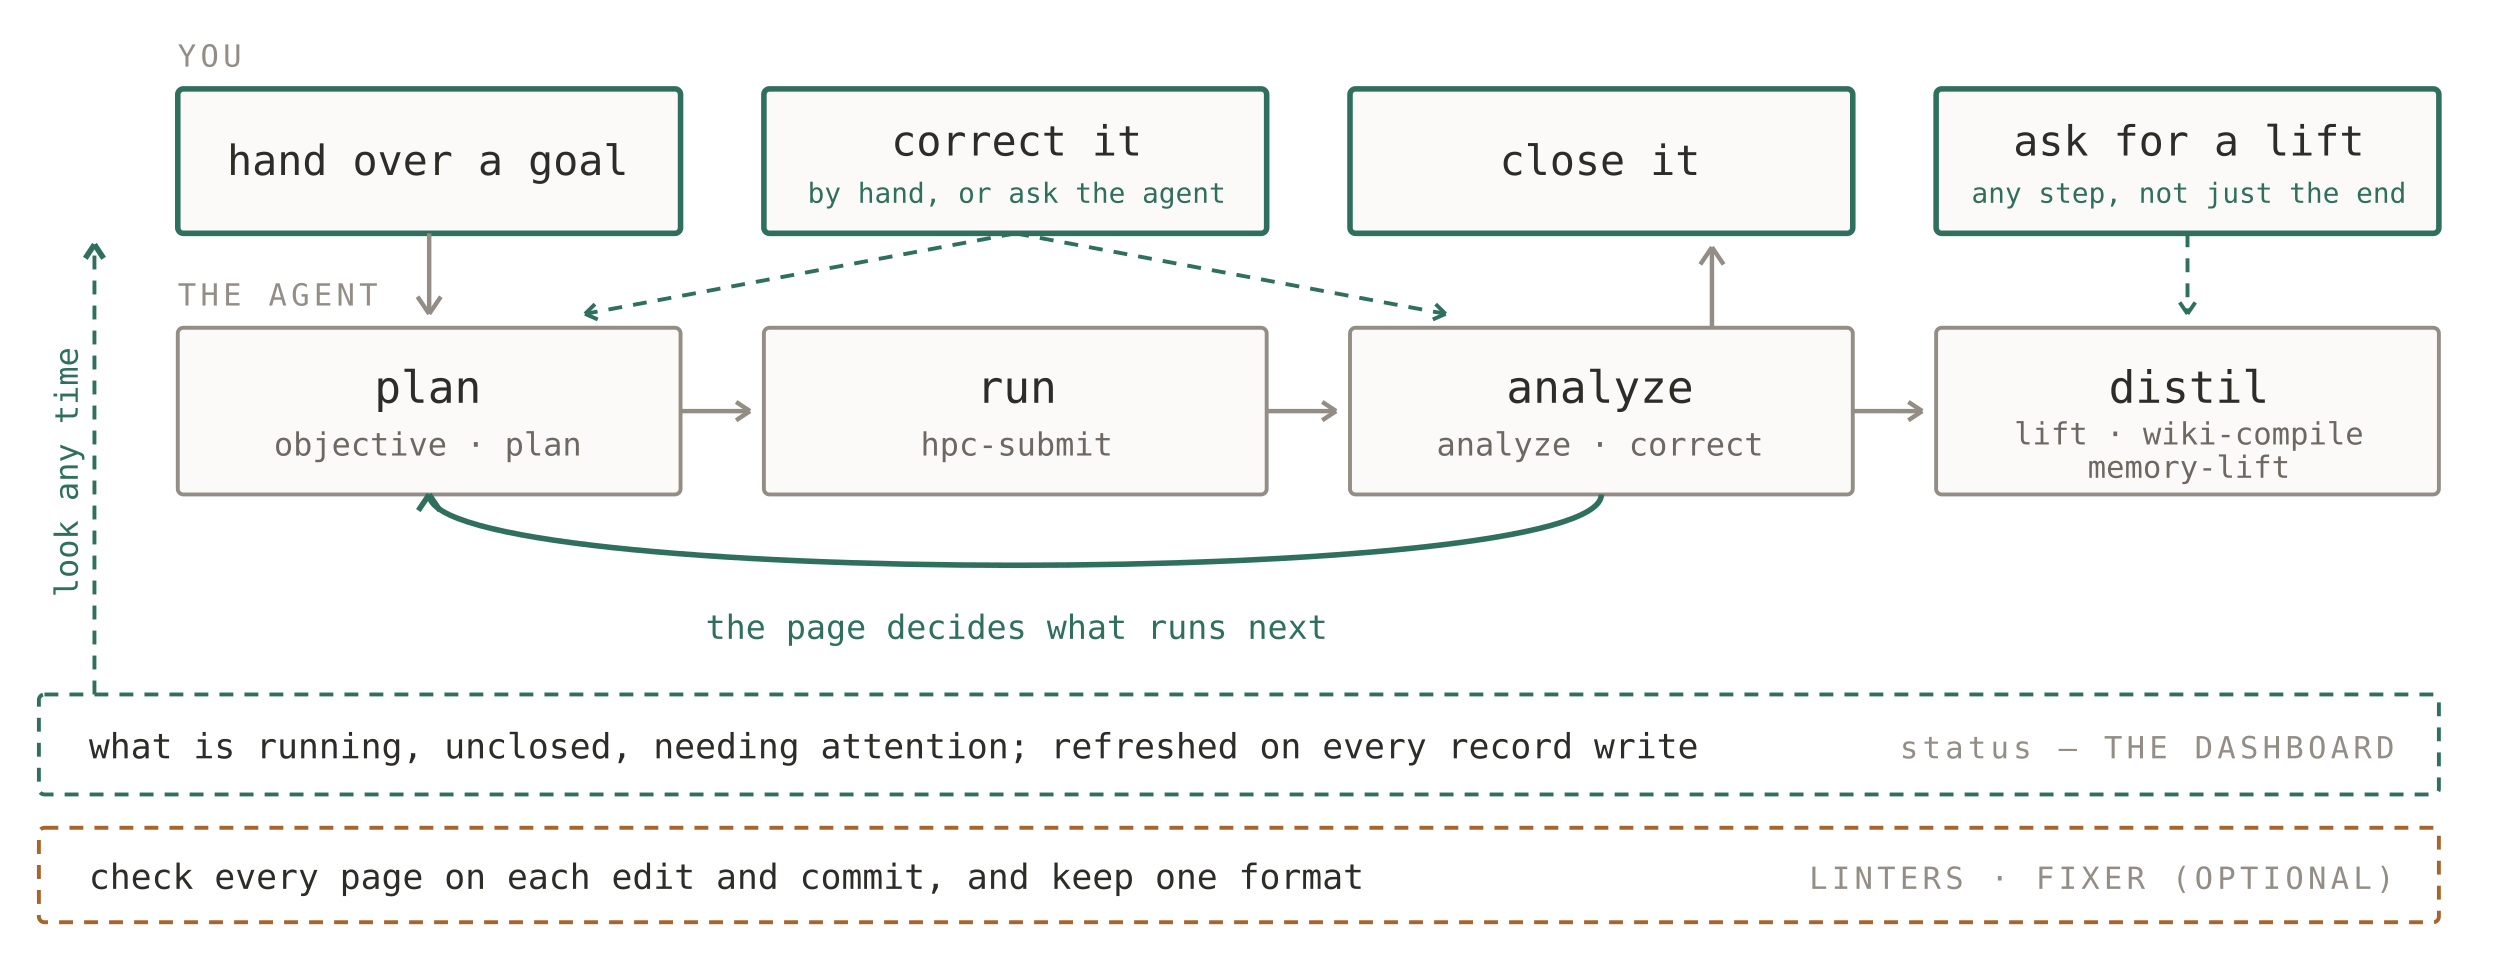
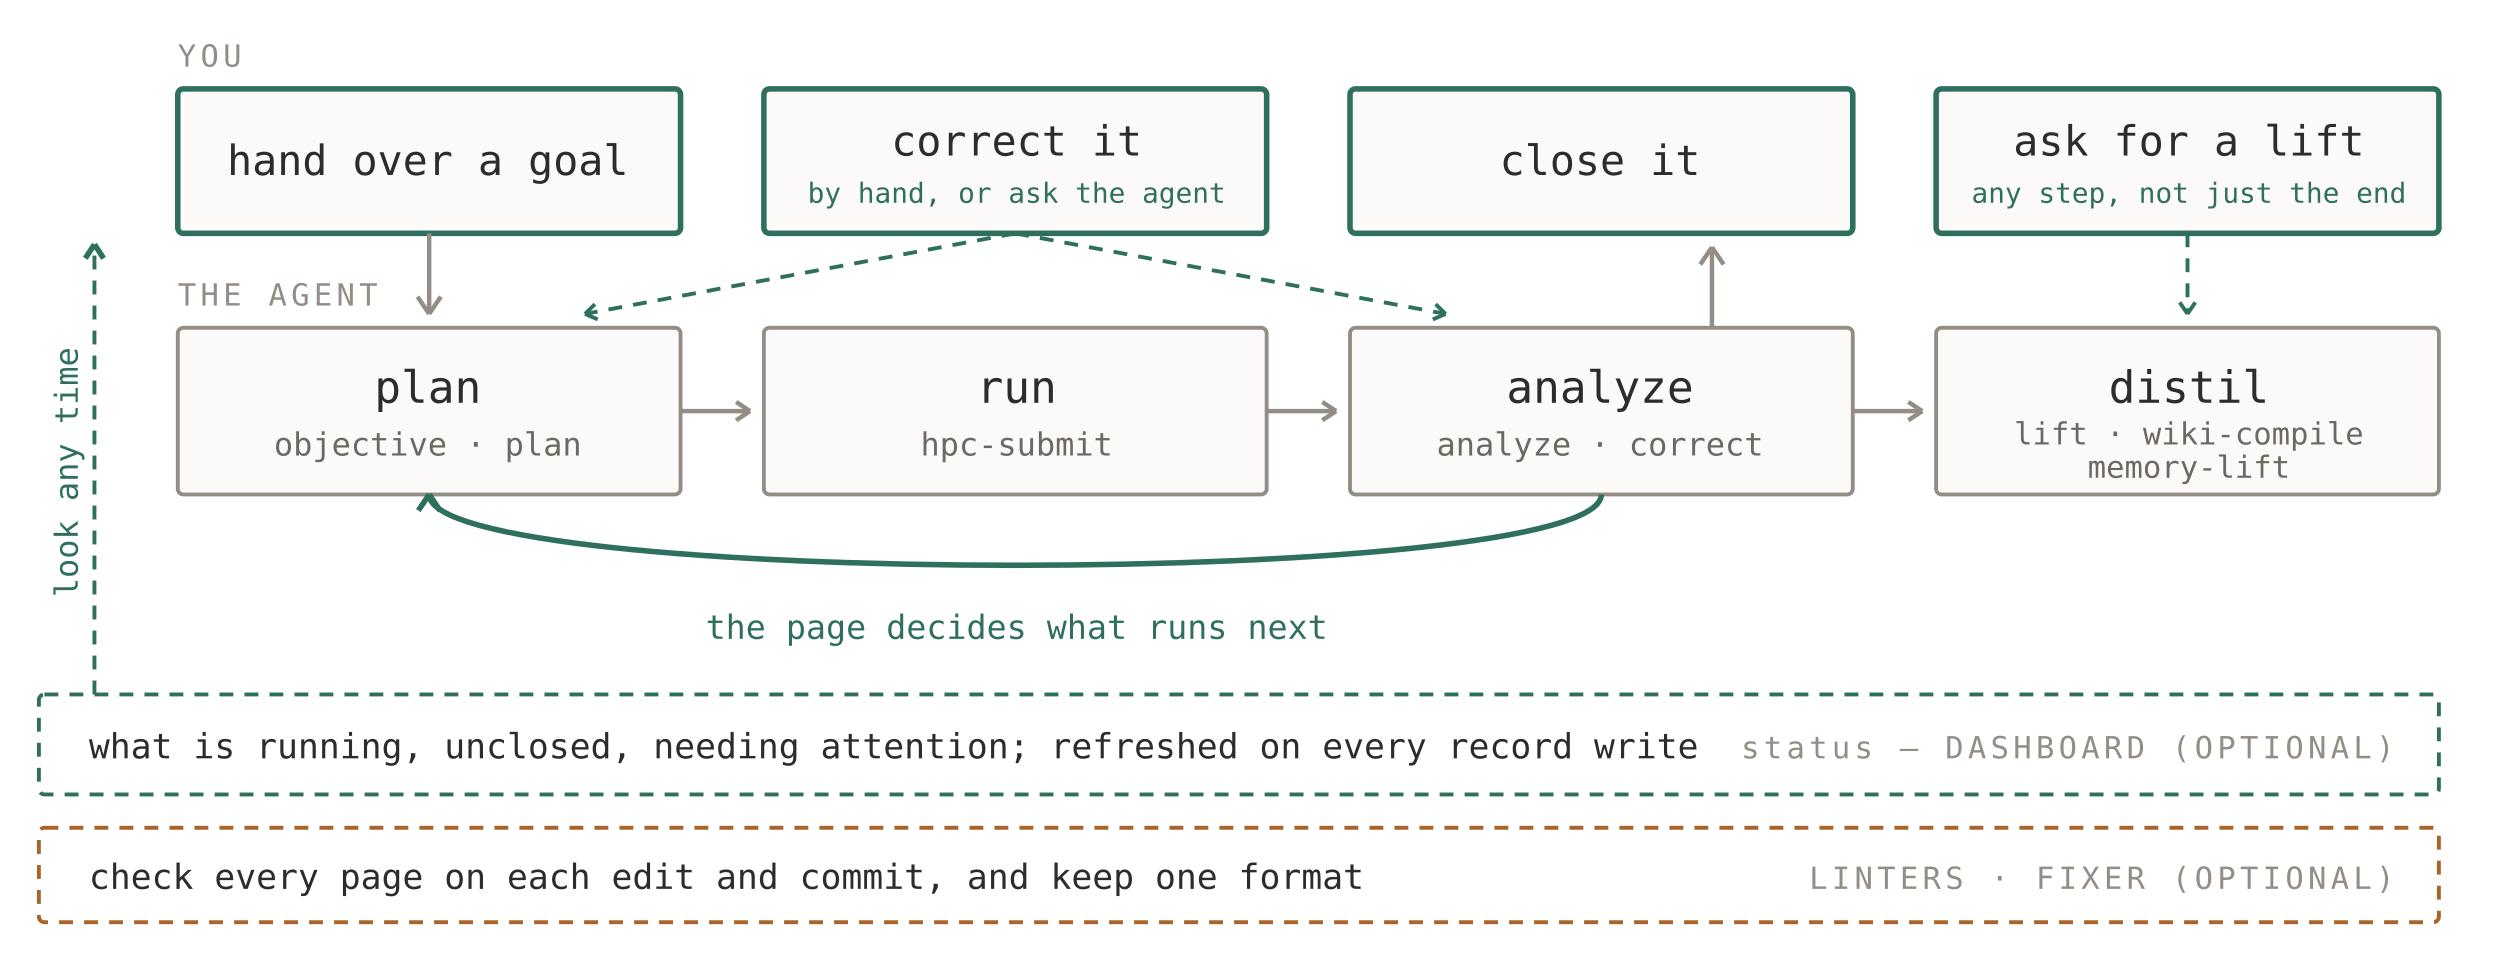
- <svg xmlns="http://www.w3.org/2000/svg" viewBox="0 0 900 344" role="img" aria-label="Two lanes and two bands. Top, what only you do: hand over a goal, correct it at any step, close it, ask for a lift. Below it, what the agent does: plan, run, analyze, distil, each naming the skills it drives, with an arc returning from analyze to plan where the page decides what runs next. Beneath both, the dashboard showing what is running, unclosed and needing attention; and the linters, which check every page on each edit and commit, with the optional fixer that re-runs them in the background.">
+ <svg xmlns="http://www.w3.org/2000/svg" viewBox="0 0 900 344" role="img" aria-label="Two lanes and two bands. Top, what only you do: hand over a goal, correct it at any step, close it, ask for a lift. Below it, what the agent does: plan, run, analyze, distil, each naming the skills it drives, with an arc returning from analyze to plan where the page decides what runs next. Beneath both, the optional dashboard showing what is running, unclosed and needing attention; and the linters, which check every page on each edit and commit, with the optional fixer that re-runs them in the background.">
  <text font-family="ui-monospace,SFMono-Regular,Menlo,Consolas,monospace" fill="#938D85" letter-spacing="0.14em" x="64" y="24" text-anchor="start" style="font-size:11px">YOU</text>
  <rect fill="#FBFAF8" stroke="#2F6F5E" stroke-width="2" x="64" y="32" width="181" height="52" rx="2" />
  <text font-family="ui-monospace,SFMono-Regular,Menlo,Consolas,monospace" fill="#2E2C29" x="154" y="63" text-anchor="middle" style="font-size:15px">hand over a goal</text>
  <rect fill="#FBFAF8" stroke="#2F6F5E" stroke-width="2" x="275" y="32" width="181" height="52" rx="2" />
  <text font-family="ui-monospace,SFMono-Regular,Menlo,Consolas,monospace" fill="#2E2C29" x="366" y="56" text-anchor="middle" style="font-size:15px">correct it</text>
  <text font-family="ui-monospace,SFMono-Regular,Menlo,Consolas,monospace" fill="#2F6F5E" x="366" y="73" text-anchor="middle" style="font-size:10px">by hand, or ask the agent</text>
  <rect fill="#FBFAF8" stroke="#2F6F5E" stroke-width="2" x="486" y="32" width="181" height="52" rx="2" />
  <text font-family="ui-monospace,SFMono-Regular,Menlo,Consolas,monospace" fill="#2E2C29" x="576" y="63" text-anchor="middle" style="font-size:15px">close it</text>
  <rect fill="#FBFAF8" stroke="#2F6F5E" stroke-width="2" x="697" y="32" width="181" height="52" rx="2" />
  <text font-family="ui-monospace,SFMono-Regular,Menlo,Consolas,monospace" fill="#2E2C29" x="788" y="56" text-anchor="middle" style="font-size:15px">ask for a lift</text>
  <text font-family="ui-monospace,SFMono-Regular,Menlo,Consolas,monospace" fill="#2F6F5E" x="788" y="73" text-anchor="middle" style="font-size:10px">any step, not just the end</text>
  <text font-family="ui-monospace,SFMono-Regular,Menlo,Consolas,monospace" fill="#938D85" letter-spacing="0.14em" x="64" y="110" text-anchor="start" style="font-size:11px">THE AGENT</text>
  <rect fill="#FBFAF8" stroke="#938D85" stroke-width="1.4" x="64" y="118" width="181" height="60" rx="2" />
  <text font-family="ui-monospace,SFMono-Regular,Menlo,Consolas,monospace" fill="#2E2C29" x="154" y="145" text-anchor="middle" style="font-size:16px">plan</text>
  <text font-family="ui-monospace,SFMono-Regular,Menlo,Consolas,monospace" fill="#6E6862" x="154" y="164" text-anchor="middle" style="font-size:11.5px">objective · plan</text>
  <rect fill="#FBFAF8" stroke="#938D85" stroke-width="1.4" x="275" y="118" width="181" height="60" rx="2" />
  <text font-family="ui-monospace,SFMono-Regular,Menlo,Consolas,monospace" fill="#2E2C29" x="366" y="145" text-anchor="middle" style="font-size:16px">run</text>
  <text font-family="ui-monospace,SFMono-Regular,Menlo,Consolas,monospace" fill="#6E6862" x="366" y="164" text-anchor="middle" style="font-size:11.5px">hpc-submit</text>
  <rect fill="#FBFAF8" stroke="#938D85" stroke-width="1.4" x="486" y="118" width="181" height="60" rx="2" />
  <text font-family="ui-monospace,SFMono-Regular,Menlo,Consolas,monospace" fill="#2E2C29" x="576" y="145" text-anchor="middle" style="font-size:16px">analyze</text>
  <text font-family="ui-monospace,SFMono-Regular,Menlo,Consolas,monospace" fill="#6E6862" x="576" y="164" text-anchor="middle" style="font-size:11.5px">analyze · correct</text>
  <rect fill="#FBFAF8" stroke="#938D85" stroke-width="1.4" x="697" y="118" width="181" height="60" rx="2" />
  <text font-family="ui-monospace,SFMono-Regular,Menlo,Consolas,monospace" fill="#2E2C29" x="788" y="145" text-anchor="middle" style="font-size:16px">distil</text>
  <text font-family="ui-monospace,SFMono-Regular,Menlo,Consolas,monospace" fill="#6E6862" x="788" y="160" text-anchor="middle" style="font-size:11px">lift · wiki-compile</text>
  <text font-family="ui-monospace,SFMono-Regular,Menlo,Consolas,monospace" fill="#6E6862" x="788" y="172" text-anchor="middle" style="font-size:11px">memory-lift</text>
  <line fill="none" stroke="#938D85" stroke-width="1.6" x1="154.5" y1="84.0" x2="154.5" y2="113.0" />
  <line fill="none" stroke="#938D85" stroke-width="1.6" x1="154.5" y1="113.0" x2="150.3" y2="106.8" />
  <line fill="none" stroke="#938D85" stroke-width="1.6" x1="154.5" y1="113.0" x2="158.7" y2="106.8" />
  <line fill="none" stroke="#938D85" stroke-width="1.6" x1="616.3" y1="118.0" x2="616.3" y2="89.0" />
  <line fill="none" stroke="#938D85" stroke-width="1.6" x1="616.3" y1="89.0" x2="620.5" y2="95.2" />
  <line fill="none" stroke="#938D85" stroke-width="1.6" x1="616.3" y1="89.0" x2="612.1" y2="95.2" />
  <line fill="none" stroke="#2F6F5E" stroke-width="1.4" stroke-dasharray="5 4" x1="365.5" y1="84.0" x2="520.4" y2="113.0" />
  <line fill="none" stroke="#2F6F5E" stroke-width="1.4" stroke-dasharray="5 4" x1="520.4" y1="113.0" x2="513.5" y2="116.0" />
  <line fill="none" stroke="#2F6F5E" stroke-width="1.4" stroke-dasharray="5 4" x1="520.4" y1="113.0" x2="515.0" y2="107.7" />
  <line fill="none" stroke="#2F6F5E" stroke-width="1.4" stroke-dasharray="5 4" x1="365.5" y1="84.0" x2="210.6" y2="113.0" />
  <line fill="none" stroke="#2F6F5E" stroke-width="1.4" stroke-dasharray="5 4" x1="210.6" y1="113.0" x2="216.0" y2="107.7" />
  <line fill="none" stroke="#2F6F5E" stroke-width="1.4" stroke-dasharray="5 4" x1="210.6" y1="113.0" x2="217.5" y2="116.0" />
  <line fill="none" stroke="#2F6F5E" stroke-width="1.4" stroke-dasharray="5 4" x1="787.5" y1="84.0" x2="787.5" y2="113.0" />
  <line fill="none" stroke="#2F6F5E" stroke-width="1.4" stroke-dasharray="5 4" x1="787.5" y1="113.0" x2="783.3" y2="106.8" />
  <line fill="none" stroke="#2F6F5E" stroke-width="1.4" stroke-dasharray="5 4" x1="787.5" y1="113.0" x2="791.7" y2="106.8" />
  <line fill="none" stroke="#938D85" stroke-width="1.6" x1="245.0" y1="148.0" x2="270.0" y2="148.0" />
  <line fill="none" stroke="#938D85" stroke-width="1.6" x1="270.0" y1="148.0" x2="265.0" y2="151.3" />
  <line fill="none" stroke="#938D85" stroke-width="1.6" x1="270.0" y1="148.0" x2="265.0" y2="144.7" />
  <line fill="none" stroke="#938D85" stroke-width="1.6" x1="456.0" y1="148.0" x2="481.0" y2="148.0" />
  <line fill="none" stroke="#938D85" stroke-width="1.6" x1="481.0" y1="148.0" x2="476.0" y2="151.3" />
  <line fill="none" stroke="#938D85" stroke-width="1.6" x1="481.0" y1="148.0" x2="476.0" y2="144.7" />
  <line fill="none" stroke="#938D85" stroke-width="1.6" x1="667.0" y1="148.0" x2="692.0" y2="148.0" />
  <line fill="none" stroke="#938D85" stroke-width="1.6" x1="692.0" y1="148.0" x2="687.0" y2="151.3" />
  <line fill="none" stroke="#938D85" stroke-width="1.6" x1="692.0" y1="148.0" x2="687.0" y2="144.7" />
  <path fill="none" stroke="#2F6F5E" stroke-width="2" d="M576.5,178 C576.5,212 154.5,212 154.5,178" />
  <line fill="none" stroke="#2F6F5E" stroke-width="2" x1="154.5" y1="178.0" x2="158.4" y2="183.8" />
  <line fill="none" stroke="#2F6F5E" stroke-width="2" x1="154.5" y1="178.0" x2="150.6" y2="183.8" />
  <text font-family="ui-monospace,SFMono-Regular,Menlo,Consolas,monospace" fill="#2F6F5E" x="366" y="230" text-anchor="middle" style="font-size:12px">the page decides what runs next</text>
  <rect fill="none" stroke="#2F6F5E" stroke-width="1.4" stroke-dasharray="5 4" x="14" y="250" width="864" height="36" rx="2" />
  <text font-family="ui-monospace,SFMono-Regular,Menlo,Consolas,monospace" fill="#2E2C29" x="32" y="273" text-anchor="start" style="font-size:12.5px">what is running, unclosed, needing attention; refreshed on every record write</text>
-   <text font-family="ui-monospace,SFMono-Regular,Menlo,Consolas,monospace" fill="#938D85" letter-spacing="0.14em" x="862" y="273" text-anchor="end" style="font-size:11px">status — THE DASHBOARD</text>
+   <text font-family="ui-monospace,SFMono-Regular,Menlo,Consolas,monospace" fill="#938D85" letter-spacing="0.14em" x="862" y="273" text-anchor="end" style="font-size:11px">status — DASHBOARD (OPTIONAL)</text>
  <line fill="none" stroke="#2F6F5E" stroke-width="1.4" stroke-dasharray="5 4" x1="34" y1="250" x2="34" y2="92" />
  <line fill="none" stroke="#2F6F5E" stroke-width="2" x1="34.0" y1="88.0" x2="37.3" y2="93.0" />
  <line fill="none" stroke="#2F6F5E" stroke-width="2" x1="34.0" y1="88.0" x2="30.7" y2="93.0" />
  <text font-family="ui-monospace,SFMono-Regular,Menlo,Consolas,monospace" fill="#2F6F5E" x="-170" y="28" text-anchor="middle" style="font-size:11.5px" transform="rotate(-90 0 0)">look any time</text>
  <rect fill="none" stroke="#A8642A" stroke-width="1.4" stroke-dasharray="5 4" x="14" y="298" width="864" height="34" rx="2" />
  <text font-family="ui-monospace,SFMono-Regular,Menlo,Consolas,monospace" fill="#2E2C29" x="32" y="320" text-anchor="start" style="font-size:12.5px">check every page on each edit and commit, and keep one format</text>
  <text font-family="ui-monospace,SFMono-Regular,Menlo,Consolas,monospace" fill="#938D85" letter-spacing="0.14em" x="862" y="320" text-anchor="end" style="font-size:11px">LINTERS · FIXER (OPTIONAL)</text>
</svg>
